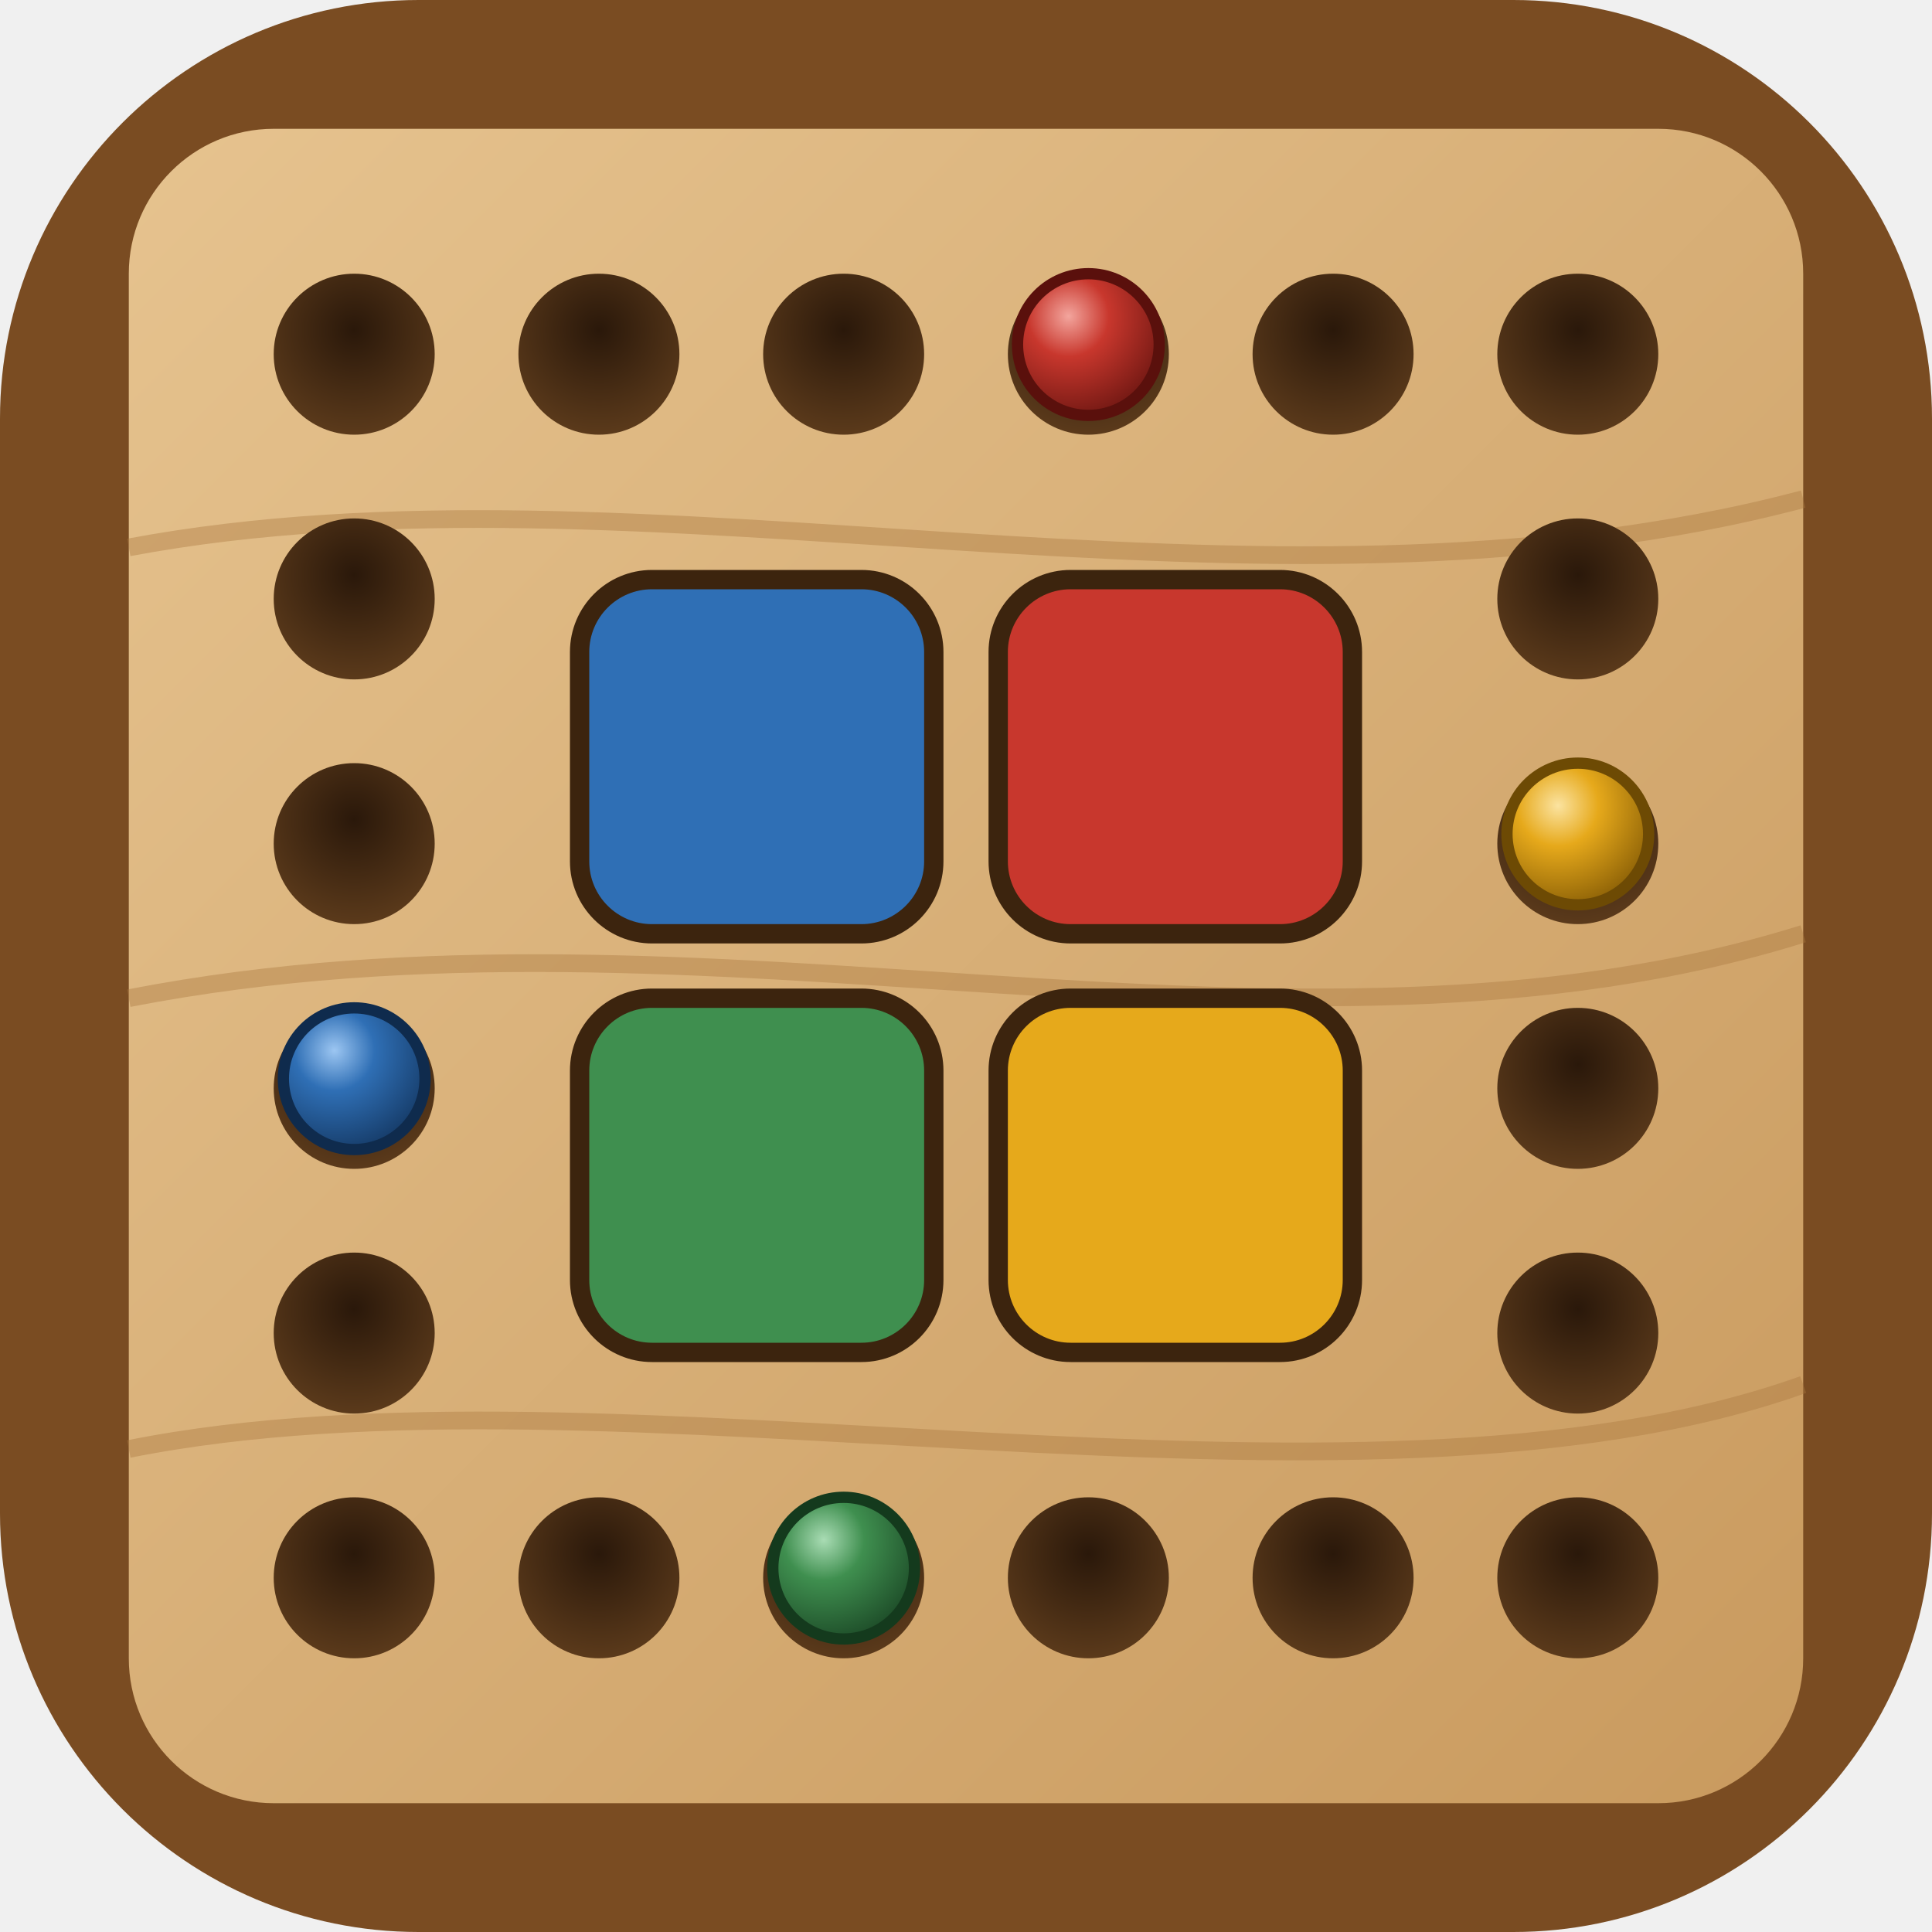
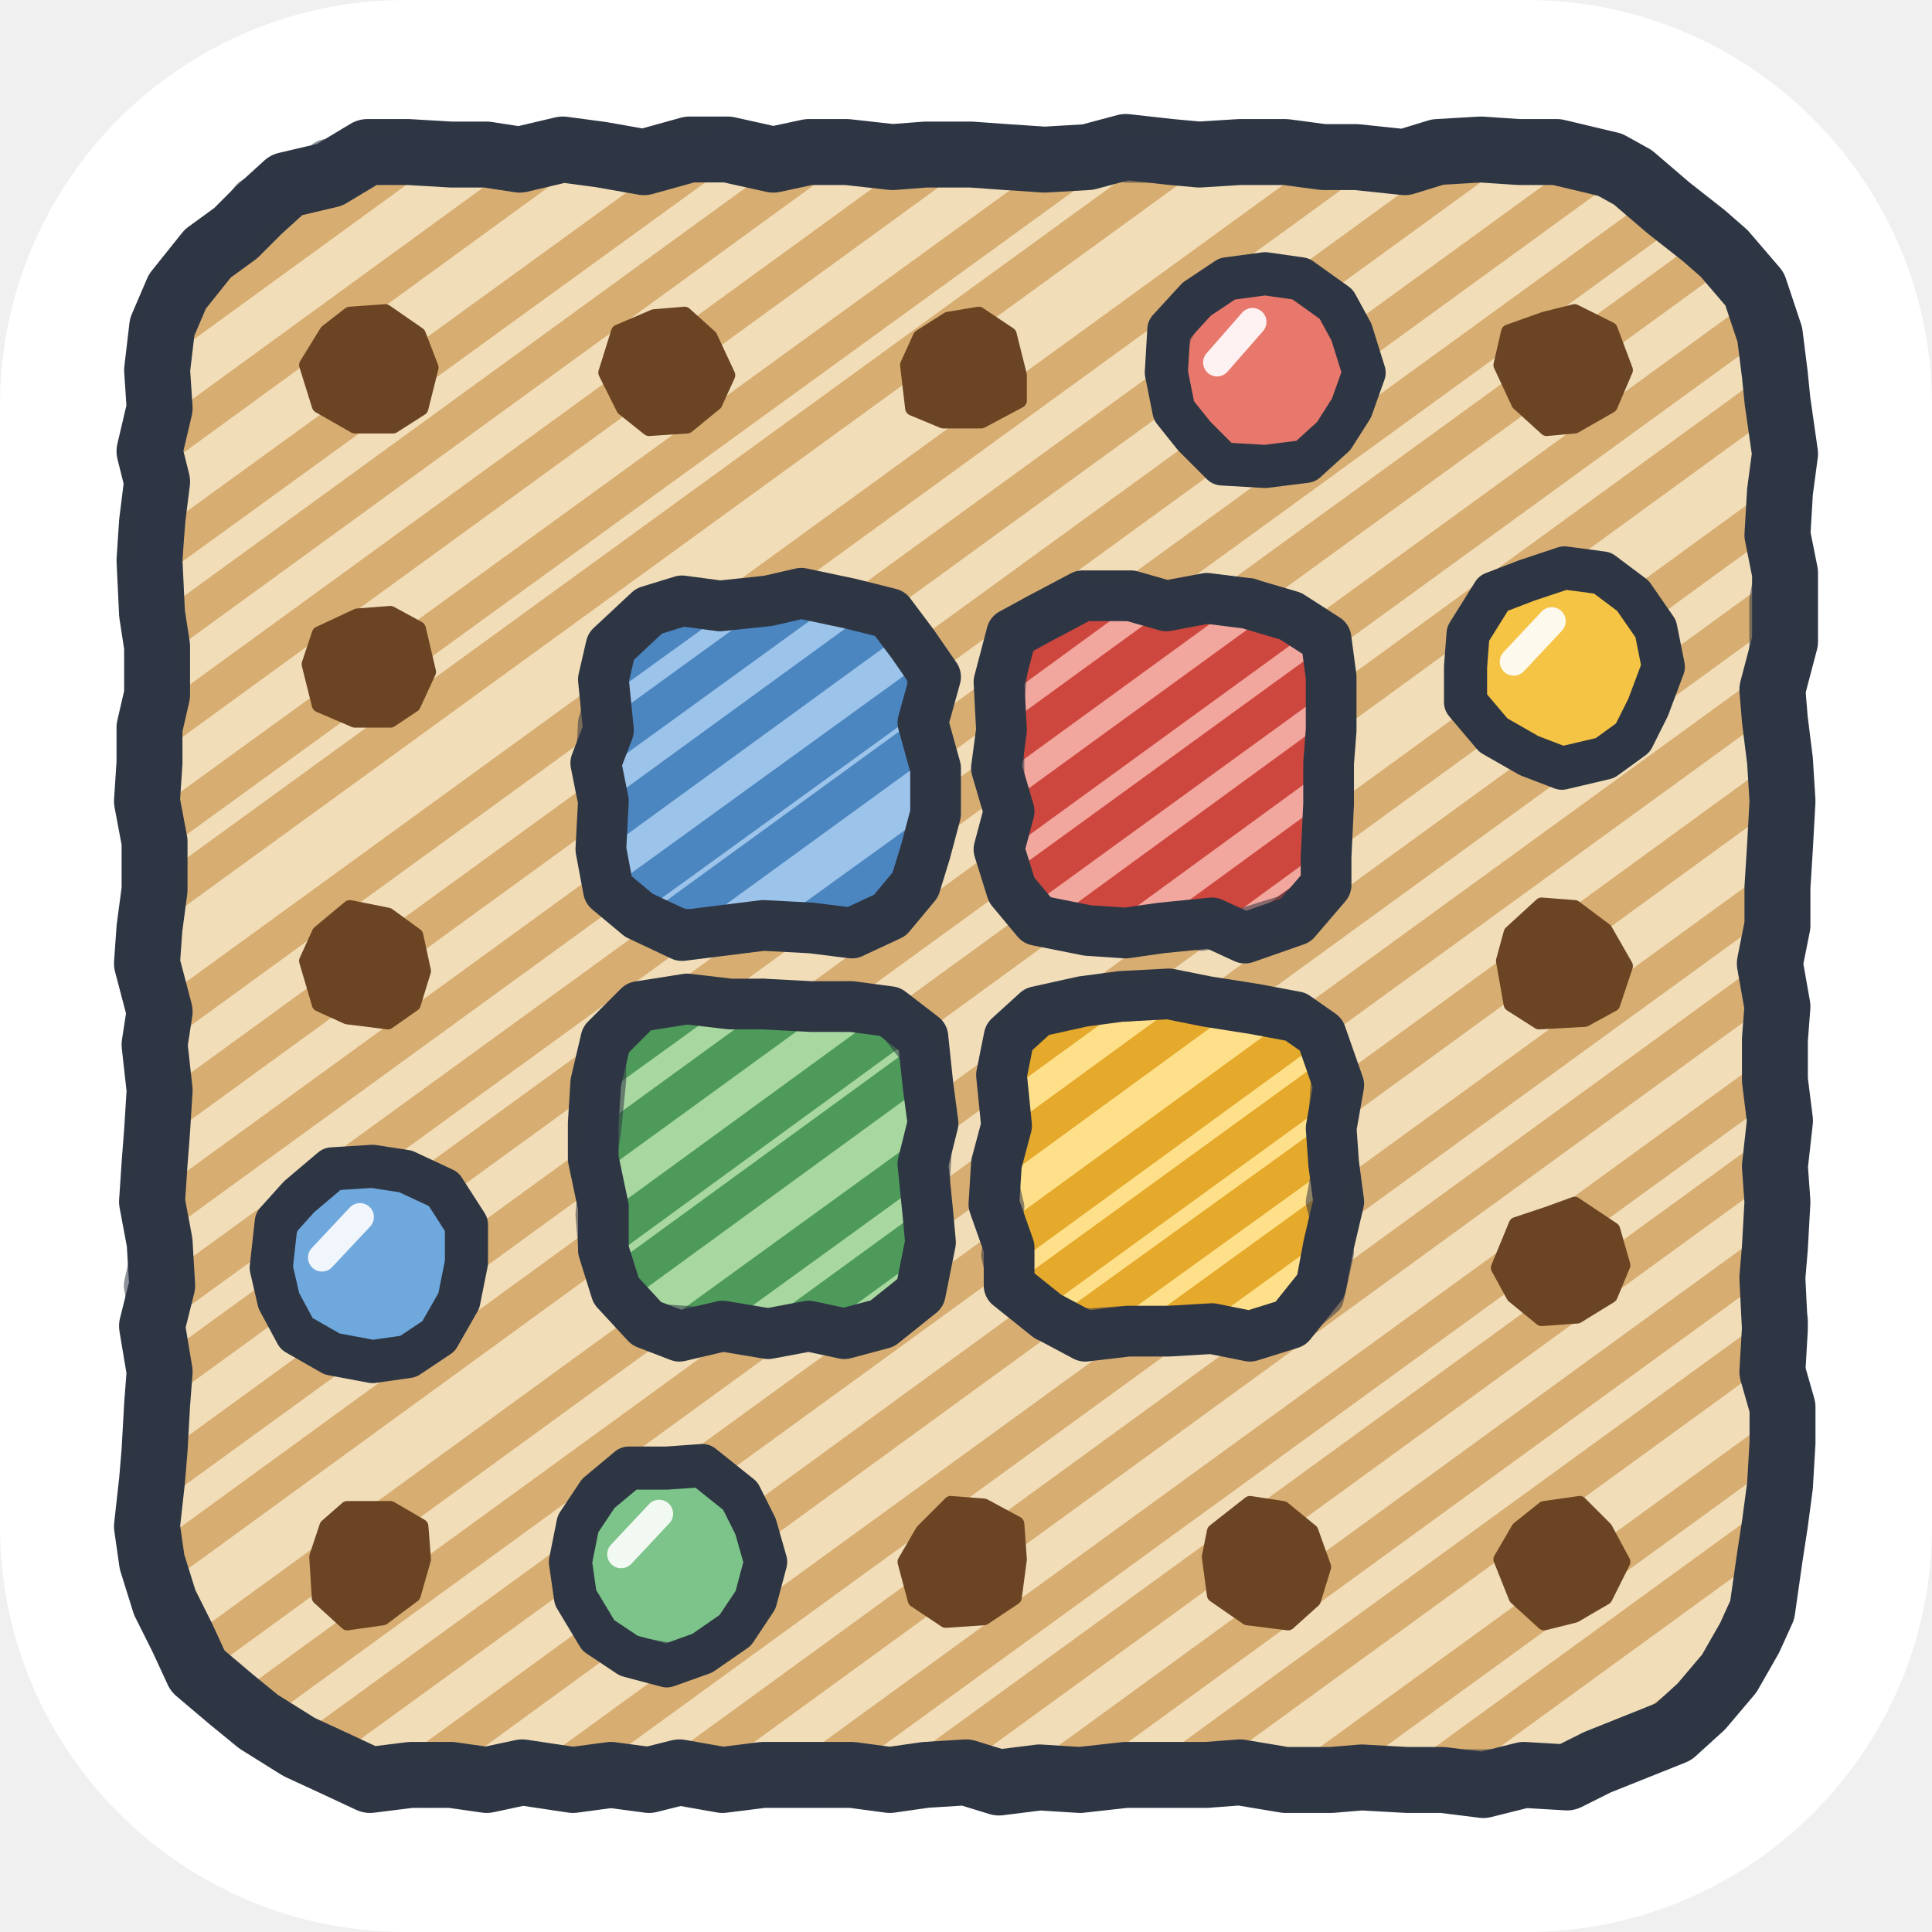
- <svg xmlns="http://www.w3.org/2000/svg" viewBox="0 0 120 120" role="img" aria-label="Toc">
+ <svg xmlns="http://www.w3.org/2000/svg" viewBox="0 0 100 100" role="img" aria-label="Toc">
  <defs>
-     <linearGradient id="bois" x1="0" y1="0" x2="1" y2="1">
-       <stop offset="0" stop-color="#e6c38f" />
-       <stop offset="1" stop-color="#c99a5e" />
-     </linearGradient>
-     <radialGradient id="trou" cx="50%" cy="35%" r="65%">
-       <stop offset="0" stop-color="#2a180a" />
-       <stop offset="1" stop-color="#5b3a1b" />
-     </radialGradient>
-     <radialGradient id="bleu" cx="36%" cy="30%" r="75%">
-       <stop offset="0" stop-color="#9cc6f2" />
-       <stop offset="0.38" stop-color="#2f6fb5" />
-       <stop offset="1" stop-color="#153a66" />
-     </radialGradient>
-     <radialGradient id="rouge" cx="36%" cy="30%" r="75%">
-       <stop offset="0" stop-color="#f3a59d" />
-       <stop offset="0.38" stop-color="#c8372d" />
-       <stop offset="1" stop-color="#6f1712" />
-     </radialGradient>
-     <radialGradient id="jaune" cx="36%" cy="30%" r="75%">
-       <stop offset="0" stop-color="#fbe3a0" />
-       <stop offset="0.38" stop-color="#e6a91b" />
-       <stop offset="1" stop-color="#8a5f06" />
-     </radialGradient>
-     <radialGradient id="vert" cx="36%" cy="30%" r="75%">
-       <stop offset="0" stop-color="#a9dcb4" />
-       <stop offset="0.38" stop-color="#3f8f4f" />
-       <stop offset="1" stop-color="#1c4a27" />
-     </radialGradient>
-     <clipPath id="arrondi">
-       <rect width="120" height="120" rx="26" />
+     <clipPath id="h1">
+       <path d="M32.0 22.0 L33.6 22.0 L35.1 22.0 L36.7 22.0 L38.3 22.0 L39.9 22.0 L41.4 22.0 L43.0 22.0 L44.6 22.0 L46.1 22.0 L47.7 22.0 L49.3 22.0 L50.9 22.0 L52.4 22.0 L54.0 22.0 L55.6 22.0 L57.1 22.0 L58.7 22.0 L60.3 22.0 L61.9 22.0 L63.4 22.0 L65.0 22.0 L66.6 22.0 L68.1 22.0 L69.7 22.0 L71.3 22.0 L72.9 22.0 L74.4 22.0 L76.0 22.0 L77.6 22.1 L79.1 22.5 L80.5 23.1 L81.9 23.9 L83.1 24.9 L84.1 26.1 L84.9 27.5 L85.5 28.9 L85.9 30.4 L86.0 32.0 L86.0 33.6 L86.0 35.1 L86.0 36.7 L86.0 38.3 L86.0 39.9 L86.0 41.4 L86.0 43.0 L86.0 44.6 L86.0 46.1 L86.0 47.7 L86.0 49.3 L86.0 50.9 L86.0 52.4 L86.0 54.0 L86.0 55.6 L86.0 57.1 L86.0 58.7 L86.0 60.3 L86.0 61.9 L86.0 63.4 L86.0 65.0 L86.0 66.6 L86.0 68.1 L86.0 69.7 L86.0 71.3 L86.0 72.9 L86.0 74.4 L86.0 76.0 L85.9 77.6 L85.5 79.1 L84.9 80.5 L84.1 81.9 L83.1 83.1 L81.9 84.1 L80.5 84.9 L79.1 85.5 L77.6 85.9 L76.0 86.0 L74.4 86.0 L72.9 86.0 L71.3 86.0 L69.7 86.0 L68.1 86.0 L66.6 86.0 L65.0 86.0 L63.4 86.0 L61.9 86.0 L60.3 86.0 L58.7 86.0 L57.1 86.0 L55.6 86.0 L54.0 86.0 L52.4 86.0 L50.9 86.0 L49.3 86.0 L47.7 86.0 L46.1 86.0 L44.6 86.0 L43.0 86.0 L41.4 86.0 L39.9 86.0 L38.3 86.0 L36.7 86.0 L35.1 86.0 L33.6 86.0 L32.0 86.0 L30.4 85.9 L28.9 85.5 L27.5 84.9 L26.1 84.1 L24.9 83.1 L23.9 81.9 L23.1 80.5 L22.5 79.1 L22.1 77.6 L22.0 76.0 L22.0 74.4 L22.0 72.9 L22.0 71.3 L22.0 69.7 L22.0 68.1 L22.0 66.6 L22.0 65.0 L22.0 63.4 L22.0 61.9 L22.0 60.3 L22.0 58.7 L22.0 57.1 L22.0 55.6 L22.0 54.0 L22.0 52.4 L22.0 50.9 L22.0 49.3 L22.0 47.7 L22.0 46.1 L22.0 44.6 L22.0 43.0 L22.0 41.4 L22.0 39.9 L22.0 38.3 L22.0 36.7 L22.0 35.1 L22.0 33.6 L22.0 32.0 L22.1 30.4 L22.5 28.9 L23.1 27.5 L23.9 26.1 L24.9 24.9 L26.1 23.9 L27.5 23.1 L28.9 22.5 L30.4 22.1 Z" />
+     </clipPath>
+     <clipPath id="h2">
+       <path d="M42.8 39.6 L44.5 39.6 L46.1 39.6 L47.8 39.6 L49.4 39.6 L51.0 40.0 L52.2 41.2 L52.6 42.8 L52.6 44.5 L52.6 46.1 L52.6 47.8 L52.6 49.4 L52.2 51.0 L51.0 52.2 L49.4 52.6 L47.8 52.6 L46.1 52.6 L44.5 52.6 L42.8 52.6 L41.2 52.2 L40.0 51.0 L39.6 49.4 L39.6 47.8 L39.6 46.1 L39.6 44.5 L39.6 42.8 L40.0 41.2 L41.2 40.0 Z" />
+     </clipPath>
+     <clipPath id="h3">
+       <path d="M58.6 39.6 L60.2 39.6 L61.9 39.6 L63.6 39.6 L65.2 39.6 L66.8 40.0 L68.0 41.2 L68.4 42.8 L68.4 44.5 L68.4 46.1 L68.4 47.8 L68.4 49.4 L68.0 51.0 L66.8 52.2 L65.2 52.6 L63.6 52.6 L61.9 52.6 L60.2 52.6 L58.6 52.6 L57.0 52.2 L55.8 51.0 L55.4 49.4 L55.4 47.8 L55.4 46.1 L55.4 44.5 L55.4 42.8 L55.8 41.2 L57.0 40.0 Z" />
+     </clipPath>
+     <clipPath id="h4">
+       <path d="M42.8 55.4 L44.5 55.4 L46.1 55.4 L47.8 55.4 L49.4 55.4 L51.0 55.8 L52.2 57.0 L52.6 58.6 L52.6 60.2 L52.6 61.9 L52.6 63.6 L52.6 65.2 L52.2 66.8 L51.0 68.0 L49.4 68.4 L47.8 68.4 L46.1 68.4 L44.5 68.4 L42.8 68.4 L41.2 68.0 L40.0 66.8 L39.6 65.2 L39.6 63.6 L39.6 61.9 L39.6 60.2 L39.6 58.6 L40.0 57.0 L41.2 55.8 Z" />
+     </clipPath>
+     <clipPath id="h5">
+       <path d="M58.6 55.4 L60.2 55.4 L61.9 55.4 L63.6 55.4 L65.2 55.4 L66.8 55.8 L68.0 57.0 L68.4 58.6 L68.4 60.2 L68.4 61.9 L68.4 63.6 L68.4 65.2 L68.0 66.8 L66.8 68.0 L65.2 68.4 L63.6 68.4 L61.9 68.4 L60.2 68.4 L58.6 68.4 L57.0 68.0 L55.8 66.8 L55.4 65.2 L55.4 63.6 L55.4 61.9 L55.4 60.2 L55.4 58.6 L55.8 57.0 L57.0 55.8 Z" />
    </clipPath>
  </defs>
-   <g clip-path="url(#arrondi)">
-     <rect width="120" height="120" fill="#7a4c22" />
-     <rect x="8" y="8" width="104" height="104" rx="9" fill="url(#bois)" />
-     <path d="M8 34 C40 28 78 40 112 31 M8 62 C44 55 80 68 112 58 M8 90 C38 84 84 96 112 86" fill="none" stroke="#a9773f" stroke-width="1.1" opacity="0.4" />
-     <g fill="url(#trou)">
-       <circle cx="22" cy="22" r="5" />
-       <circle cx="37.2" cy="22" r="5" />
-       <circle cx="52.4" cy="22" r="5" />
-       <circle cx="67.6" cy="22" r="5" />
-       <circle cx="82.8" cy="22" r="5" />
-       <circle cx="98" cy="22" r="5" />
-       <circle cx="22" cy="98" r="5" />
-       <circle cx="37.2" cy="98" r="5" />
-       <circle cx="52.4" cy="98" r="5" />
-       <circle cx="67.6" cy="98" r="5" />
-       <circle cx="82.8" cy="98" r="5" />
-       <circle cx="98" cy="98" r="5" />
-       <circle cx="22" cy="37.2" r="5" />
-       <circle cx="22" cy="52.4" r="5" />
-       <circle cx="22" cy="67.6" r="5" />
-       <circle cx="22" cy="82.8" r="5" />
-       <circle cx="98" cy="37.2" r="5" />
-       <circle cx="98" cy="52.4" r="5" />
-       <circle cx="98" cy="67.6" r="5" />
-       <circle cx="98" cy="82.8" r="5" />
-     </g>
-     <g stroke="#3c240e" stroke-width="1.2">
-       <rect x="36" y="36" width="22" height="22" rx="4.5" fill="#2f6fb5" />
-       <rect x="62" y="36" width="22" height="22" rx="4.5" fill="#c8372d" />
-       <rect x="36" y="62" width="22" height="22" rx="4.5" fill="#3f8f4f" />
-       <rect x="62" y="62" width="22" height="22" rx="4.5" fill="#e6a91b" />
-     </g>
-     <circle cx="67.6" cy="21.4" r="4.4" fill="url(#rouge)" stroke="#5a100c" stroke-width="0.7" />
-     <circle cx="22" cy="67" r="4.4" fill="url(#bleu)" stroke="#0f2b4d" stroke-width="0.7" />
-     <circle cx="98" cy="51.8" r="4.4" fill="url(#jaune)" stroke="#6d4a04" stroke-width="0.7" />
-     <circle cx="52.4" cy="97.4" r="4.4" fill="url(#vert)" stroke="#143a1d" stroke-width="0.7" />
+   <rect width="100" height="100" rx="21" fill="#ffffff" />
+   <g transform="translate(-20.875 -20.875) scale(1.3125)">
+     <path d="M32.0 22.0 L33.6 22.0 L35.1 22.0 L36.7 22.0 L38.3 22.0 L39.9 22.0 L41.4 22.0 L43.0 22.0 L44.6 22.0 L46.1 22.0 L47.7 22.0 L49.3 22.0 L50.9 22.0 L52.4 22.0 L54.0 22.0 L55.6 22.0 L57.1 22.0 L58.7 22.0 L60.3 22.0 L61.9 22.0 L63.4 22.0 L65.0 22.0 L66.6 22.0 L68.1 22.0 L69.7 22.0 L71.3 22.0 L72.9 22.0 L74.4 22.0 L76.0 22.0 L77.6 22.1 L79.1 22.5 L80.5 23.1 L81.9 23.9 L83.1 24.9 L84.1 26.1 L84.9 27.5 L85.5 28.9 L85.9 30.4 L86.0 32.0 L86.0 33.6 L86.0 35.1 L86.0 36.7 L86.0 38.3 L86.0 39.9 L86.0 41.4 L86.0 43.0 L86.0 44.6 L86.0 46.1 L86.0 47.7 L86.0 49.3 L86.0 50.9 L86.0 52.4 L86.0 54.0 L86.0 55.6 L86.0 57.1 L86.0 58.7 L86.0 60.3 L86.0 61.9 L86.0 63.4 L86.0 65.0 L86.0 66.6 L86.0 68.1 L86.0 69.7 L86.0 71.3 L86.0 72.9 L86.0 74.4 L86.0 76.0 L85.9 77.6 L85.5 79.1 L84.9 80.5 L84.1 81.9 L83.1 83.1 L81.9 84.1 L80.5 84.9 L79.1 85.5 L77.6 85.9 L76.0 86.0 L74.4 86.0 L72.9 86.0 L71.3 86.0 L69.7 86.0 L68.1 86.0 L66.6 86.0 L65.0 86.0 L63.4 86.0 L61.9 86.0 L60.3 86.0 L58.7 86.0 L57.1 86.0 L55.6 86.0 L54.0 86.0 L52.4 86.0 L50.9 86.0 L49.3 86.0 L47.7 86.0 L46.1 86.0 L44.6 86.0 L43.0 86.0 L41.4 86.0 L39.9 86.0 L38.3 86.0 L36.7 86.0 L35.1 86.0 L33.6 86.0 L32.0 86.0 L30.4 85.9 L28.9 85.5 L27.5 84.9 L26.1 84.1 L24.9 83.1 L23.9 81.9 L23.1 80.5 L22.5 79.1 L22.1 77.6 L22.0 76.0 L22.0 74.4 L22.0 72.9 L22.0 71.3 L22.0 69.7 L22.0 68.1 L22.0 66.6 L22.0 65.0 L22.0 63.4 L22.0 61.9 L22.0 60.3 L22.0 58.7 L22.0 57.1 L22.0 55.6 L22.0 54.0 L22.0 52.4 L22.0 50.9 L22.0 49.3 L22.0 47.7 L22.0 46.1 L22.0 44.6 L22.0 43.0 L22.0 41.4 L22.0 39.9 L22.0 38.3 L22.0 36.7 L22.0 35.1 L22.0 33.6 L22.0 32.0 L22.1 30.4 L22.5 28.9 L23.1 27.5 L23.9 26.1 L24.9 24.9 L26.1 23.9 L27.5 23.1 L28.9 22.5 L30.4 22.1 Z" fill="#F1DDB8" />
+     <path d="M-11.6 43.2 L63.7 -11.5 M-11.4 46.9 L68.4 -11.1 M-8.6 48.7 L67.8 -6.8 M-5.8 49.7 L69.3 -4.9 M-4.7 53.1 L71.4 -2.3 M-3.9 56.7 L75.4 -0.8 M-2.5 59.0 L77.4 0.9 M0.6 60.4 L77.9 4.2 M2.3 63.1 L79.9 6.8 M1.2 66.7 L80.5 9.1 M4.6 69.1 L84.3 11.2 M5.6 72.1 L84.3 14.9 M7.2 74.7 L85.5 17.8 M11.1 75.4 L87.1 20.2 M11.5 78.2 L89.8 21.3 M12.8 81.1 L91.8 23.7 M15.0 82.9 L91.8 27.0 M16.0 86.8 L96.4 28.3 M18.6 88.5 L98.1 30.7 M22.5 89.1 L98.2 34.1 M24.1 91.8 L101.3 35.6 M26.5 94.1 L101.4 39.7 M26.1 97.9 L104.3 41.0 M28.6 99.9 L107.6 42.5 M29.2 102.6 L106.1 46.7 M33.0 103.6 L110.0 47.6 M34.0 106.3 L109.1 51.7 M34.0 110.4 L111.5 54.1 M36.5 111.9 L113.8 55.7 M39.9 113.9 L117.4 57.7 M39.6 116.7 L117.6 60.0 M40.9 120.0 L121.1 61.7" stroke="#D2A565" stroke-width="1.5" stroke-linecap="round" stroke-opacity="0.85" clip-path="url(#h1)" />
+     <path d="M32.0 21.9 L33.7 22.0 L35.1 22.0 L36.4 22.2 L38.1 21.8 L39.6 22.0 L41.3 22.3 L43.1 21.8 L44.6 21.8 L46.4 22.2 L47.8 21.9 L49.3 21.9 L51.1 22.1 L52.4 22.0 L54.2 22.0 L55.6 22.1 L57.1 22.2 L58.8 22.1 L60.3 21.7 L62.1 21.9 L63.2 22.0 L64.8 21.9 L66.6 21.9 L68.1 22.1 L69.4 22.1 L71.3 22.3 L72.6 21.9 L74.3 21.8 L75.8 21.9 L77.3 21.9 L79.4 22.4 L80.3 22.9 L81.7 24.1 L83.1 25.2 L83.9 25.9 L85.1 27.3 L85.7 29.1 L85.9 30.7 L86.0 31.7 L86.3 33.8 L86.1 35.3 L86.0 37.0 L86.3 38.5 L86.3 39.9 L86.3 41.2 L85.8 43.1 L85.9 44.3 L86.1 45.9 L86.2 47.5 L86.1 49.3 L86.0 50.9 L86.0 52.4 L85.7 53.9 L86.0 55.6 L85.9 56.9 L85.9 58.5 L86.1 60.1 L85.9 61.9 L86.0 63.3 L85.9 65.1 L85.8 66.3 L85.9 68.3 L85.8 70.0 L86.2 71.4 L86.2 72.8 L86.1 74.5 L85.9 76.0 L85.7 77.3 L85.4 79.4 L84.9 80.5 L84.1 81.9 L83.0 83.2 L81.9 84.2 L80.4 84.8 L78.9 85.4 L77.7 86.0 L76.0 85.9 L74.4 86.3 L72.8 86.1 L71.4 86.1 L69.6 86.0 L68.4 86.1 L66.6 86.1 L64.8 85.8 L63.5 85.9 L61.8 85.9 L60.3 85.9 L58.5 86.1 L56.9 86.0 L55.3 86.2 L54.0 85.8 L52.4 85.9 L51.0 86.1 L49.5 85.9 L47.8 85.9 L46.0 85.9 L44.4 86.1 L42.7 85.8 L41.5 86.1 L40.0 85.9 L38.5 86.1 L36.5 85.8 L35.1 86.1 L33.7 85.9 L32.1 85.9 L30.5 86.1 L29.0 85.4 L27.7 84.8 L26.1 83.8 L25.0 82.9 L23.7 81.8 L23.1 80.5 L22.4 79.1 L21.9 77.5 L21.7 76.1 L21.9 74.3 L22.0 73.1 L22.1 71.3 L22.2 70.0 L21.9 68.2 L22.3 66.6 L22.2 64.9 L21.9 63.3 L22.0 61.8 L22.1 60.5 L22.2 58.9 L22.0 57.1 L22.2 55.8 L21.7 53.9 L21.8 52.5 L22.0 51.0 L22.0 49.1 L21.7 47.5 L21.8 46.0 L21.8 44.6 L22.1 43.3 L22.1 41.4 L21.9 40.1 L21.8 38.0 L21.9 36.5 L22.1 34.9 L21.8 33.7 L22.2 32.0 L22.1 30.5 L22.3 28.8 L22.9 27.4 L24.1 25.9 L25.2 25.1 L26.1 24.2 L27.2 23.2 L28.9 22.8 L30.4 21.9 Z" fill="none" stroke="#2E3644" stroke-opacity="1" stroke-width="2.60" stroke-linecap="round" stroke-linejoin="round" />
+     <path d="M32.0 22.1 L33.9 21.9 L35.1 21.8 L36.8 22.0 L38.2 21.9 L39.7 22.2 L41.5 22.2 L42.9 22.2 L44.7 22.1 L46.1 22.1 L47.7 22.1 L49.3 22.1 L50.8 22.2 L52.6 21.9 L54.1 22.1 L55.4 22.0 L56.9 22.1 L58.7 21.9 L60.4 22.2 L61.7 22.2 L63.6 22.0 L64.9 22.0 L66.8 21.9 L68.4 21.9 L69.9 22.1 L71.2 21.9 L73.1 22.1 L74.5 21.9 L76.0 22.0 L77.5 21.9 L79.0 22.7 L80.5 23.2 L81.9 23.9 L83.0 25.1 L84.0 26.0 L84.8 27.4 L85.4 28.9 L85.9 30.6 L85.9 32.3 L86.2 33.4 L85.9 35.0 L85.9 36.9 L86.1 38.0 L85.8 39.6 L85.8 41.5 L86.2 43.3 L86.0 44.3 L86.1 46.2 L86.1 47.6 L85.8 49.2 L85.8 51.1 L86.2 52.6 L85.8 54.1 L86.1 55.5 L85.8 57.4 L86.0 58.4 L86.2 60.2 L86.2 61.9 L86.2 63.4 L86.2 65.0 L85.8 66.6 L86.3 68.0 L85.9 69.5 L86.0 71.3 L86.2 72.8 L86.1 74.6 L85.9 76.2 L86.0 77.5 L85.4 79.2 L84.9 80.3 L84.0 82.0 L83.2 82.8 L81.7 84.1 L80.3 84.8 L78.9 85.8 L77.5 86.0 L75.9 85.8 L74.3 85.8 L72.9 85.8 L71.3 86.1 L69.7 85.9 L68.3 85.8 L66.4 86.0 L65.1 85.9 L63.5 86.0 L61.7 86.1 L60.5 86.0 L58.9 86.1 L57.2 85.9 L55.8 86.0 L54.3 85.9 L52.7 86.1 L50.8 86.2 L49.5 85.8 L47.7 86.2 L46.4 86.1 L44.4 85.8 L43.3 86.2 L41.2 85.9 L39.7 86.3 L38.4 86.2 L37.0 85.9 L35.1 86.2 L33.7 86.2 L31.7 86.3 L30.3 85.9 L28.8 85.4 L27.7 85.1 L26.2 84.1 L25.0 82.8 L24.1 81.9 L23.1 80.6 L22.6 78.8 L22.2 77.8 L21.8 76.2 L22.0 74.4 L22.2 72.9 L22.1 71.4 L22.2 69.9 L22.0 68.4 L21.7 66.6 L22.0 65.2 L22.0 63.2 L22.2 62.1 L22.3 60.2 L21.9 58.6 L21.8 57.4 L22.0 55.7 L21.8 54.1 L22.0 52.3 L21.9 51.0 L22.1 49.5 L22.1 47.6 L21.9 46.1 L22.0 44.5 L22.0 42.8 L21.9 41.4 L21.8 39.9 L22.1 38.4 L22.3 36.6 L21.9 35.3 L22.1 33.7 L22.2 31.9 L21.9 30.3 L22.4 28.7 L22.9 27.6 L23.8 26.0 L24.9 25.1 L25.9 23.8 L27.7 23.3 L28.8 22.3 L30.2 22.3 Z" fill="none" stroke="#2E3644" stroke-opacity="0.55" stroke-width="1.82" stroke-linecap="round" stroke-linejoin="round" />
+     <path d="M32.9 30.4 L32.5 32.0 L31.4 32.7 L29.9 32.7 L28.5 31.9 L28.0 30.3 L28.8 29.0 L29.7 28.3 L31.1 28.2 L32.4 29.1 Z" fill="#6B4423" stroke="#6B4423" stroke-width="0.6" stroke-linejoin="round" />
+     <path d="M44.6 30.7 L44.1 31.8 L43.0 32.7 L41.5 32.8 L40.5 32.0 L39.8 30.6 L40.3 29.0 L41.7 28.4 L42.9 28.3 L43.9 29.2 Z" fill="#6B4423" stroke="#6B4423" stroke-width="0.6" stroke-linejoin="round" />
+     <path d="M56.1 30.7 L56.1 31.7 L54.6 32.5 L53.1 32.5 L51.9 32.0 L51.7 30.3 L52.2 29.2 L53.3 28.5 L54.5 28.3 L55.7 29.1 Z" fill="#6B4423" stroke="#6B4423" stroke-width="0.6" stroke-linejoin="round" />
+     <path d="M80.0 30.5 L79.4 31.9 L78.0 32.7 L76.9 32.8 L75.8 31.8 L75.1 30.3 L75.4 29.0 L76.8 28.5 L78.0 28.2 L79.4 28.9 Z" fill="#6B4423" stroke="#6B4423" stroke-width="0.6" stroke-linejoin="round" />
+     <path d="M32.6 77.4 L32.2 78.8 L31.0 79.7 L29.6 79.9 L28.5 78.9 L28.4 77.3 L28.8 76.1 L29.6 75.4 L31.3 75.4 L32.5 76.1 Z" fill="#6B4423" stroke="#6B4423" stroke-width="0.6" stroke-linejoin="round" />
+     <path d="M56.1 77.4 L55.9 78.9 L54.7 79.7 L53.2 79.8 L52.0 79.0 L51.6 77.5 L52.3 76.3 L53.4 75.2 L54.7 75.3 L56.0 76.0 Z" fill="#6B4423" stroke="#6B4423" stroke-width="0.6" stroke-linejoin="round" />
+     <path d="M68.1 77.7 L67.7 79.0 L66.7 79.9 L65.1 79.7 L63.8 78.8 L63.6 77.3 L63.8 76.3 L65.2 75.2 L66.5 75.4 L67.6 76.3 Z" fill="#6B4423" stroke="#6B4423" stroke-width="0.6" stroke-linejoin="round" />
+     <path d="M79.9 77.5 L79.2 78.9 L78.0 79.6 L76.8 79.9 L75.7 78.9 L75.1 77.4 L75.8 76.2 L76.8 75.4 L78.2 75.2 L79.2 76.2 Z" fill="#6B4423" stroke="#6B4423" stroke-width="0.6" stroke-linejoin="round" />
+     <path d="M32.8 42.4 L32.2 43.7 L31.3 44.3 L29.9 44.3 L28.5 43.7 L28.1 42.1 L28.5 40.9 L30.0 40.2 L31.3 40.1 L32.4 40.7 Z" fill="#6B4423" stroke="#6B4423" stroke-width="0.6" stroke-linejoin="round" />
+     <path d="M32.6 54.2 L32.2 55.5 L31.2 56.2 L29.6 56.0 L28.5 55.5 L28.0 53.8 L28.5 52.7 L29.7 51.7 L31.2 52.0 L32.3 52.8 Z" fill="#6B4423" stroke="#6B4423" stroke-width="0.6" stroke-linejoin="round" />
+     <path d="M80.0 54.0 L79.5 55.5 L78.4 56.1 L76.6 56.2 L75.5 55.5 L75.2 53.8 L75.5 52.7 L76.7 51.6 L78.0 51.7 L79.2 52.6 Z" fill="#6B4423" stroke="#6B4423" stroke-width="0.6" stroke-linejoin="round" />
+     <path d="M79.9 65.8 L79.4 67.0 L78.1 67.8 L76.7 67.9 L75.6 67.0 L75.0 65.9 L75.7 64.2 L76.9 63.8 L78.0 63.4 L79.5 64.4 Z" fill="#6B4423" stroke="#6B4423" stroke-width="0.6" stroke-linejoin="round" />
+     <path d="M42.8 39.6 L44.5 39.6 L46.1 39.6 L47.8 39.6 L49.4 39.6 L51.0 40.0 L52.2 41.2 L52.6 42.8 L52.6 44.5 L52.6 46.1 L52.6 47.8 L52.6 49.4 L52.2 51.0 L51.0 52.2 L49.4 52.6 L47.8 52.6 L46.1 52.6 L44.5 52.6 L42.8 52.6 L41.2 52.2 L40.0 51.0 L39.6 49.4 L39.6 47.8 L39.6 46.1 L39.6 44.5 L39.6 42.8 L40.0 41.2 L41.2 40.0 Z" fill="#9CC3EA" />
+     <path d="M29.8 43.9 L50.6 28.9 M31.6 46.1 L50.4 32.5 M34.3 46.5 L51.2 34.3 M32.6 50.5 L53.3 35.5 M34.7 52.2 L53.8 38.3 M37.3 53.8 L57.6 39.1 M37.3 55.9 L57.8 41.0 M39.5 58.3 L59.3 44.0 M40.5 59.8 L60.0 45.6 M41.1 62.0 L63.1 46.0" stroke="#3E7CB8" stroke-width="1.5" stroke-linecap="round" stroke-opacity="0.85" clip-path="url(#h2)" />
+     <path d="M42.8 39.6 L44.3 39.8 L46.2 39.6 L47.5 39.3 L49.4 39.7 L51.0 40.1 L51.9 41.3 L52.8 42.6 L52.3 44.4 L52.8 46.2 L52.8 48.0 L52.4 49.5 L52.0 50.8 L51.0 52.0 L49.5 52.7 L47.9 52.5 L46.0 52.4 L44.4 52.6 L42.8 52.8 L41.1 52.0 L39.9 51.0 L39.6 49.4 L39.7 47.5 L39.4 46.0 L39.9 44.7 L39.7 42.7 L40.0 41.4 L41.5 40.0 Z" fill="none" stroke="#2E3644" stroke-opacity="1" stroke-width="2.00" stroke-linecap="round" stroke-linejoin="round" />
+     <path d="M42.6 39.5 L44.3 39.6 L46.2 39.3 L47.6 39.4 L49.2 39.6 L50.9 40.0 L52.2 41.5 L52.4 43.0 L52.4 44.3 L52.8 45.9 L52.6 47.9 L52.6 49.3 L51.9 51.3 L50.8 52.3 L49.5 52.4 L47.6 52.6 L45.9 52.5 L44.3 52.6 L42.6 52.4 L41.3 52.0 L39.9 51.0 L39.8 49.5 L39.8 47.6 L39.3 46.3 L39.4 44.4 L39.9 42.7 L39.8 41.4 L41.2 40.0 Z" fill="none" stroke="#2E3644" stroke-opacity="0.55" stroke-width="1.40" stroke-linecap="round" stroke-linejoin="round" />
+     <path d="M58.6 39.6 L60.2 39.6 L61.9 39.6 L63.6 39.6 L65.2 39.6 L66.8 40.0 L68.0 41.2 L68.4 42.8 L68.4 44.5 L68.4 46.1 L68.4 47.8 L68.4 49.4 L68.0 51.0 L66.8 52.2 L65.2 52.6 L63.6 52.6 L61.9 52.6 L60.2 52.6 L58.6 52.6 L57.0 52.2 L55.8 51.0 L55.4 49.4 L55.4 47.8 L55.4 46.1 L55.4 44.5 L55.4 42.8 L55.8 41.2 L57.0 40.0 Z" fill="#F2A79E" />
+     <path d="M45.7 44.1 L66.2 29.2 M48.0 45.6 L66.9 31.9 M49.9 46.6 L66.9 34.2 M49.3 50.0 L68.0 36.4 M51.0 51.9 L70.4 37.8 M50.8 54.9 L71.6 39.8 M52.4 56.8 L72.0 42.5 M56.4 57.0 L75.6 43.0 M56.4 59.4 L77.7 43.9 M57.5 62.2 L77.2 47.8" stroke="#C8372D" stroke-width="1.5" stroke-linecap="round" stroke-opacity="0.85" clip-path="url(#h3)" />
+     <path d="M58.6 39.4 L60.5 39.4 L61.9 39.8 L63.5 39.5 L65.1 39.7 L66.8 40.2 L68.2 41.1 L68.4 42.6 L68.4 44.7 L68.3 46.0 L68.3 47.6 L68.2 49.7 L68.2 50.8 L67.0 52.2 L65.0 52.9 L63.7 52.3 L61.7 52.5 L60.3 52.7 L58.8 52.6 L56.8 52.2 L55.8 51.0 L55.3 49.4 L55.7 47.9 L55.2 46.2 L55.4 44.7 L55.3 42.8 L55.8 40.9 L56.9 40.3 Z" fill="none" stroke="#2E3644" stroke-opacity="1" stroke-width="2.00" stroke-linecap="round" stroke-linejoin="round" />
+     <path d="M58.5 39.6 L60.5 39.7 L62.0 39.7 L63.7 39.7 L65.2 39.4 L66.8 40.0 L67.9 41.0 L68.6 42.7 L68.3 44.5 L68.2 46.1 L68.4 48.0 L68.3 49.3 L68.2 50.8 L66.6 51.9 L65.0 52.4 L63.3 52.7 L61.9 52.3 L60.3 52.6 L58.6 52.6 L57.3 52.1 L55.7 51.0 L55.2 49.2 L55.6 47.7 L55.6 45.9 L55.5 44.6 L55.7 42.6 L55.8 41.5 L57.2 39.9 Z" fill="none" stroke="#2E3644" stroke-opacity="0.55" stroke-width="1.40" stroke-linecap="round" stroke-linejoin="round" />
+     <path d="M42.8 55.4 L44.5 55.4 L46.1 55.4 L47.8 55.4 L49.4 55.4 L51.0 55.8 L52.2 57.0 L52.6 58.6 L52.6 60.2 L52.6 61.9 L52.6 63.6 L52.6 65.2 L52.2 66.8 L51.0 68.0 L49.4 68.4 L47.8 68.4 L46.1 68.4 L44.5 68.4 L42.8 68.4 L41.2 68.0 L40.0 66.8 L39.6 65.2 L39.6 63.6 L39.6 61.9 L39.6 60.2 L39.6 58.6 L40.0 57.0 L41.2 55.8 Z" fill="#A8D8A0" />
+     <path d="M28.6 60.3 L50.5 44.3 M32.4 60.8 L51.1 47.3 M33.8 62.4 L52.5 48.9 M32.8 66.2 L54.0 50.8 M36.0 67.5 L56.3 52.7 M36.0 69.7 L57.0 54.4 M39.6 70.8 L59.2 56.6 M38.0 74.9 L59.3 59.4 M39.5 76.4 L60.8 60.9 M42.4 76.9 L60.1 64.1" stroke="#3F8F4F" stroke-width="1.5" stroke-linecap="round" stroke-opacity="0.85" clip-path="url(#h4)" />
+     <path d="M43.0 55.3 L44.7 55.5 L46.0 55.5 L47.9 55.6 L49.5 55.6 L51.0 55.8 L52.3 56.8 L52.5 58.7 L52.7 60.2 L52.3 61.8 L52.5 63.8 L52.6 64.9 L52.2 66.9 L50.7 68.1 L49.2 68.5 L47.8 68.2 L46.2 68.5 L44.4 68.2 L42.7 68.6 L41.4 68.1 L40.2 66.8 L39.7 65.2 L39.7 63.5 L39.3 61.6 L39.3 60.2 L39.4 58.6 L39.8 56.9 L41.1 55.6 Z" fill="none" stroke="#2E3644" stroke-opacity="1" stroke-width="2.00" stroke-linecap="round" stroke-linejoin="round" />
+     <path d="M42.7 55.2 L44.5 55.6 L46.0 55.2 L47.6 55.5 L49.4 55.3 L50.9 55.9 L52.0 57.3 L52.4 58.5 L52.8 60.2 L52.7 61.9 L52.6 63.7 L52.7 65.4 L52.4 66.5 L51.0 68.2 L49.2 68.6 L47.9 68.4 L46.1 68.2 L44.3 68.2 L42.9 68.1 L41.4 68.0 L40.1 66.6 L39.4 65.1 L39.3 63.8 L39.5 61.7 L39.7 60.5 L39.9 58.5 L39.9 57.0 L41.2 55.8 Z" fill="none" stroke="#2E3644" stroke-opacity="0.55" stroke-width="1.40" stroke-linecap="round" stroke-linejoin="round" />
+     <path d="M58.6 55.4 L60.2 55.4 L61.9 55.4 L63.6 55.4 L65.2 55.4 L66.8 55.8 L68.0 57.0 L68.4 58.6 L68.4 60.2 L68.4 61.9 L68.4 63.6 L68.4 65.2 L68.0 66.8 L66.8 68.0 L65.2 68.4 L63.6 68.4 L61.9 68.4 L60.2 68.4 L58.6 68.4 L57.0 68.0 L55.8 66.8 L55.4 65.2 L55.4 63.6 L55.4 61.9 L55.4 60.2 L55.4 58.6 L55.8 57.0 L57.0 55.8 Z" fill="#FFE08A" />
+     <path d="M46.6 59.5 L65.8 45.5 M45.4 63.2 L67.0 47.5 M49.2 62.7 L68.5 48.7 M48.7 66.4 L70.5 50.5 M50.9 68.5 L70.4 54.3 M52.0 70.3 L72.8 55.2 M54.2 71.2 L74.3 56.7 M55.6 72.9 L73.0 60.3 M58.5 74.8 L77.1 61.3 M58.6 76.8 L76.3 63.9" stroke="#E0A01B" stroke-width="1.5" stroke-linecap="round" stroke-opacity="0.85" clip-path="url(#h5)" />
+     <path d="M58.6 55.4 L60.1 55.2 L62.0 55.1 L63.5 55.4 L65.4 55.7 L67.0 56.0 L68.0 56.7 L68.7 58.7 L68.4 60.4 L68.5 61.8 L68.7 63.3 L68.3 65.0 L68.0 66.6 L66.8 68.1 L65.2 68.6 L63.7 68.3 L62.0 68.4 L60.4 68.4 L58.7 68.6 L57.2 67.8 L55.7 66.6 L55.7 65.1 L55.1 63.4 L55.2 61.8 L55.6 60.3 L55.4 58.3 L55.7 56.8 L56.8 55.8 Z" fill="none" stroke="#2E3644" stroke-opacity="1" stroke-width="2.00" stroke-linecap="round" stroke-linejoin="round" />
+     <path d="M58.8 55.3 L60.3 55.5 L62.1 55.3 L63.8 55.2 L65.3 55.4 L66.6 56.1 L67.8 56.8 L68.3 58.5 L68.2 60.2 L68.4 61.7 L68.1 63.3 L68.6 65.3 L68.2 67.1 L66.9 68.2 L65.1 68.3 L63.6 68.4 L61.6 68.2 L60.3 68.1 L58.9 68.2 L57.1 68.1 L55.6 66.7 L55.3 65.4 L55.6 63.5 L55.2 61.8 L55.6 60.1 L55.6 58.6 L55.8 57.1 L57.2 55.6 Z" fill="none" stroke="#2E3644" stroke-opacity="0.55" stroke-width="1.40" stroke-linecap="round" stroke-linejoin="round" />
+     <path d="M69.7 30.5 L69.4 32.0 L68.5 33.3 L67.2 34.1 L65.8 34.4 L64.3 34.1 L63.0 33.3 L62.1 32.0 L61.9 30.5 L62.1 29.0 L63.0 27.7 L64.3 26.9 L65.8 26.6 L67.2 26.9 L68.5 27.7 L69.4 29.0 Z" fill="#E8776C" />
+     <path d="M63.9 30.2 L65.3 28.6" stroke="#FFFFFF" stroke-width="1.1" stroke-linecap="round" stroke-opacity="0.9" />
+     <path d="M69.7 30.6 L69.2 32.0 L68.5 33.1 L67.4 34.1 L65.8 34.3 L64.1 34.2 L63.0 33.1 L62.2 32.1 L61.9 30.6 L62.0 28.9 L63.1 27.7 L64.3 26.9 L65.8 26.7 L67.2 26.9 L68.6 27.9 L69.2 29.0 Z" fill="none" stroke="#2E3644" stroke-opacity="1" stroke-width="1.70" stroke-linecap="round" stroke-linejoin="round" />
+     <path d="M69.7 30.4 L69.5 31.9 L68.4 33.3 L67.4 34.0 L65.9 34.5 L64.2 34.2 L62.9 33.2 L62.1 31.8 L62.0 30.5 L62.3 29.1 L63.1 27.7 L64.3 27.0 L65.8 26.7 L67.1 26.9 L68.6 27.6 L69.4 28.9 Z" fill="none" stroke="#2E3644" stroke-opacity="0.55" stroke-width="1.19" stroke-linecap="round" stroke-linejoin="round" />
+     <path d="M81.4 42.2 L81.1 43.7 L80.3 45.0 L79.0 45.9 L77.5 46.1 L76.0 45.9 L74.7 45.0 L73.9 43.7 L73.6 42.2 L73.9 40.8 L74.7 39.5 L76.0 38.6 L77.5 38.4 L79.0 38.6 L80.3 39.5 L81.1 40.8 Z" fill="#F5C445" />
+     <path d="M75.6 42.0 L77.1 40.4" stroke="#FFFFFF" stroke-width="1.1" stroke-linecap="round" stroke-opacity="0.9" />
+     <path d="M81.5 42.2 L80.9 43.8 L80.3 45.0 L79.2 45.8 L77.5 46.2 L76.2 45.7 L74.8 44.9 L73.7 43.6 L73.7 42.2 L73.8 40.9 L74.8 39.3 L76.1 38.8 L77.6 38.3 L79.1 38.5 L80.3 39.4 L81.2 40.7 Z" fill="none" stroke="#2E3644" stroke-opacity="1" stroke-width="1.70" stroke-linecap="round" stroke-linejoin="round" />
+     <path d="M81.5 42.1 L81.0 43.8 L80.2 44.9 L78.8 45.9 L77.5 46.1 L75.8 45.7 L74.6 45.0 L73.8 43.7 L73.5 42.2 L73.9 40.7 L74.6 39.4 L75.9 38.7 L77.6 38.2 L79.2 38.5 L80.4 39.4 L81.0 40.8 Z" fill="none" stroke="#2E3644" stroke-opacity="0.55" stroke-width="1.19" stroke-linecap="round" stroke-linejoin="round" />
+     <path d="M46.1 77.5 L45.9 79.0 L45.0 80.3 L43.7 81.1 L42.2 81.4 L40.8 81.1 L39.5 80.3 L38.6 79.0 L38.4 77.5 L38.6 76.0 L39.5 74.7 L40.8 73.9 L42.2 73.6 L43.7 73.9 L45.0 74.7 L45.9 76.0 Z" fill="#7CC489" />
+     <path d="M40.4 77.2 L41.9 75.6" stroke="#FFFFFF" stroke-width="1.1" stroke-linecap="round" stroke-opacity="0.9" />
+     <path d="M46.1 77.5 L45.7 79.0 L44.9 80.2 L43.6 81.1 L42.2 81.6 L40.7 81.2 L39.5 80.4 L38.6 78.9 L38.4 77.5 L38.7 76.0 L39.5 74.8 L40.7 73.8 L42.2 73.8 L43.6 73.7 L45.1 74.9 L45.7 76.1 Z" fill="none" stroke="#2E3644" stroke-opacity="1" stroke-width="1.70" stroke-linecap="round" stroke-linejoin="round" />
+     <path d="M46.3 77.4 L45.8 79.1 L45.0 80.1 L43.8 81.0 L42.4 81.3 L40.7 81.0 L39.4 80.4 L38.6 78.9 L38.3 77.5 L38.8 75.9 L39.6 74.7 L40.7 73.8 L42.1 73.6 L43.7 74.0 L44.9 74.6 L45.8 76.1 Z" fill="none" stroke="#2E3644" stroke-opacity="0.55" stroke-width="1.19" stroke-linecap="round" stroke-linejoin="round" />
+     <path d="M34.4 65.8 L34.1 67.2 L33.3 68.5 L32.0 69.4 L30.5 69.7 L29.0 69.4 L27.7 68.5 L26.9 67.2 L26.6 65.8 L26.9 64.3 L27.7 63.0 L29.0 62.1 L30.5 61.9 L32.0 62.1 L33.3 63.0 L34.1 64.3 Z" fill="#6FA8DC" />
+     <path d="M28.6 65.5 L30.1 63.9" stroke="#FFFFFF" stroke-width="1.1" stroke-linecap="round" stroke-opacity="0.9" />
+     <path d="M34.3 65.7 L34.0 67.2 L33.2 68.6 L32.0 69.4 L30.6 69.6 L29.0 69.3 L27.6 68.5 L26.9 67.2 L26.6 65.9 L26.8 64.1 L27.7 63.1 L29.0 62.0 L30.6 61.9 L31.9 62.1 L33.4 62.8 L34.3 64.2 Z" fill="none" stroke="#2E3644" stroke-opacity="1" stroke-width="1.70" stroke-linecap="round" stroke-linejoin="round" />
+     <path d="M34.5 65.8 L34.2 67.2 L33.3 68.4 L32.0 69.3 L30.5 69.8 L29.1 69.2 L27.8 68.5 L26.8 67.3 L26.5 65.6 L27.0 64.4 L27.8 62.9 L29.0 62.3 L30.5 61.9 L32.0 62.2 L33.4 62.9 L34.2 64.3 Z" fill="none" stroke="#2E3644" stroke-opacity="0.55" stroke-width="1.19" stroke-linecap="round" stroke-linejoin="round" />
  </g>
</svg>
